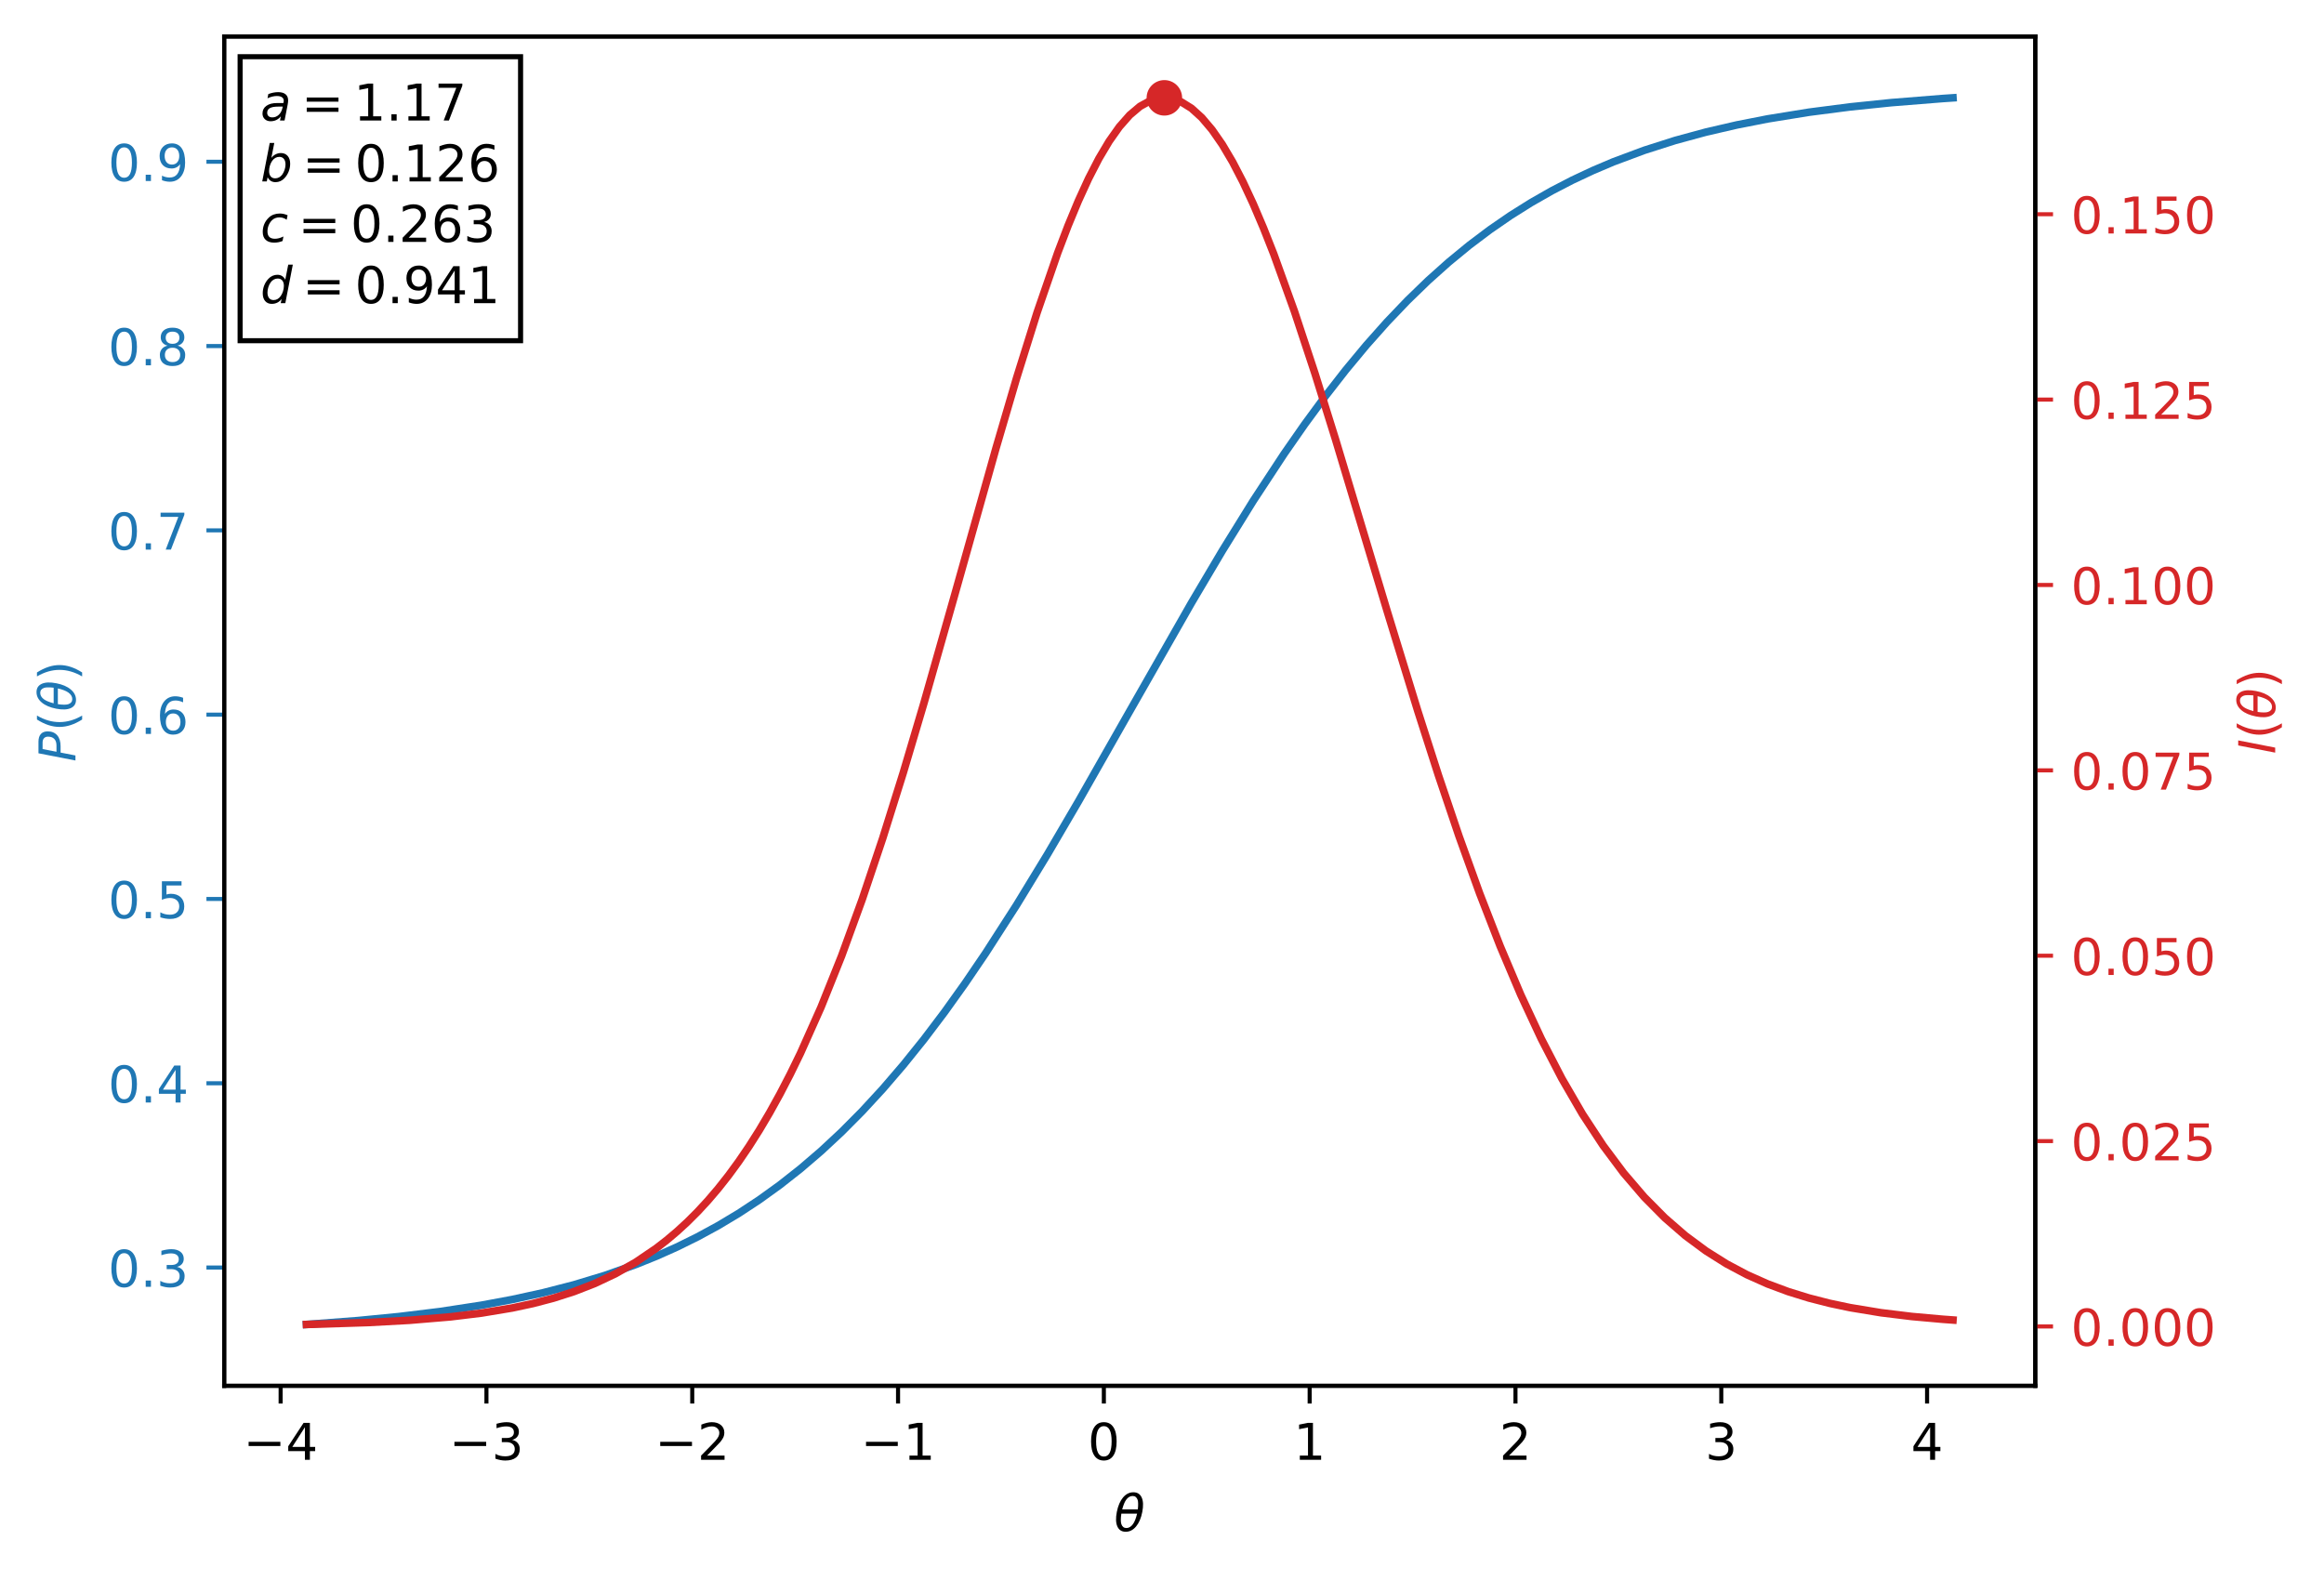
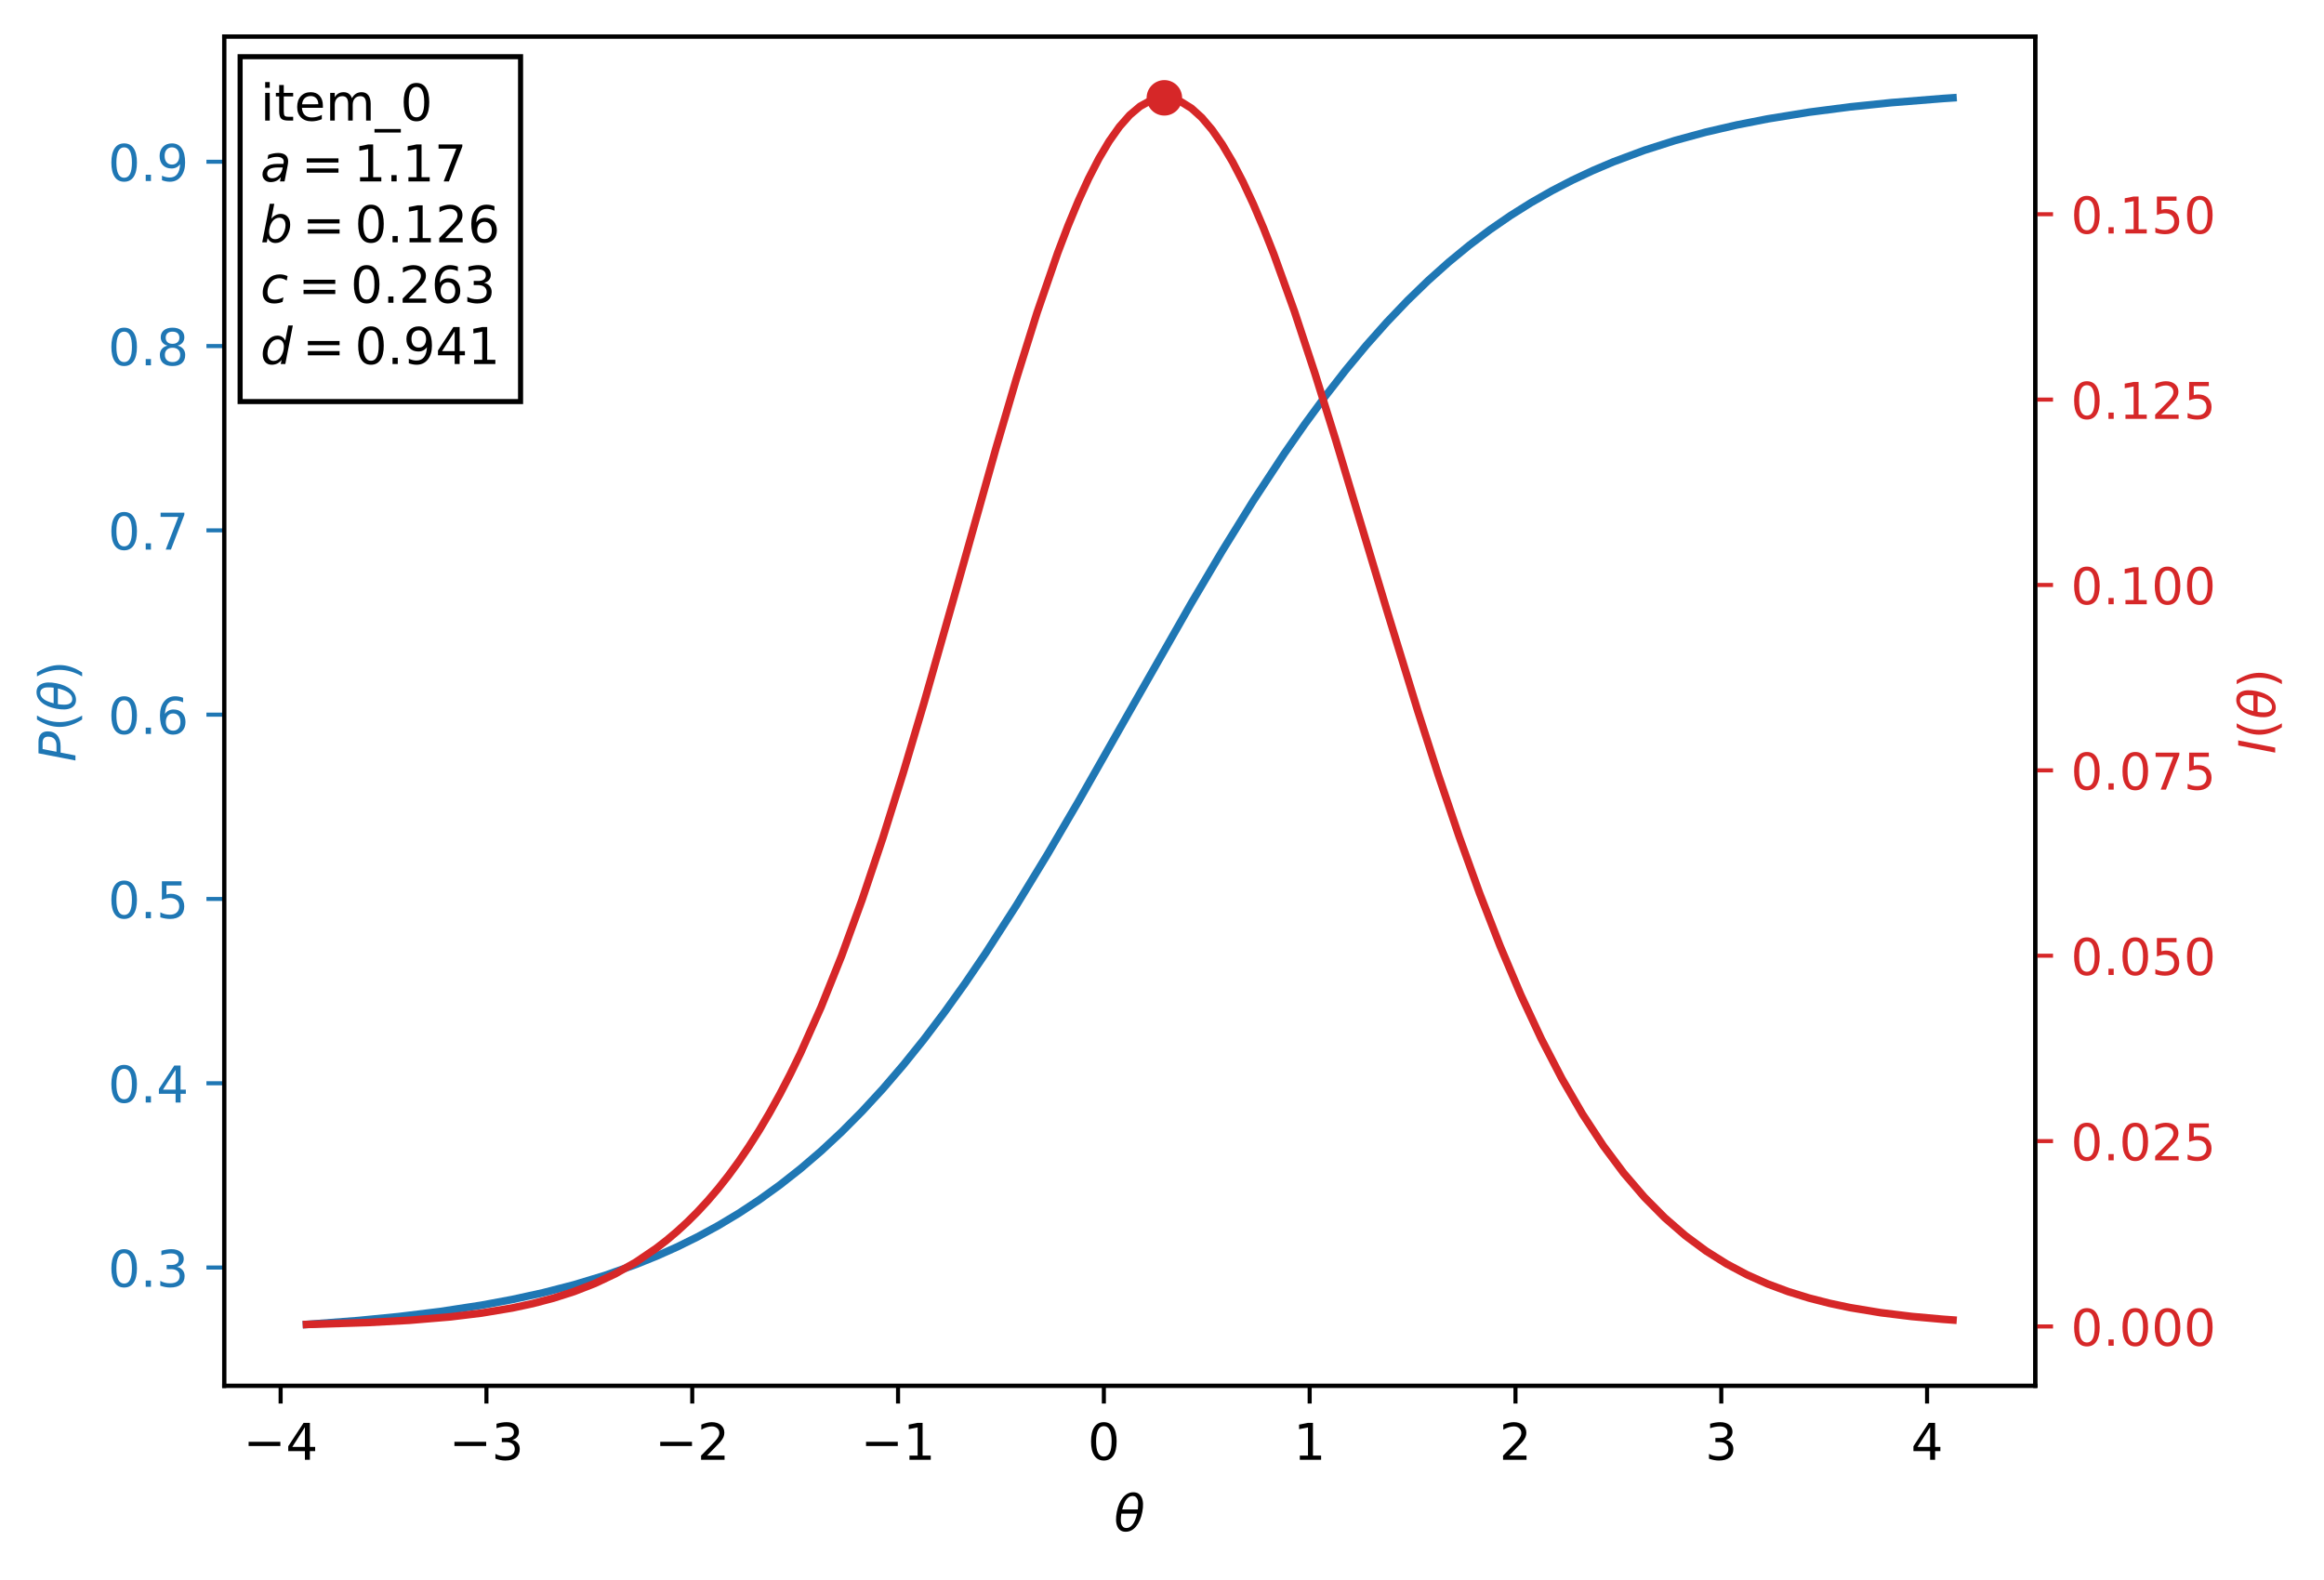
<svg xmlns="http://www.w3.org/2000/svg" xmlns:xlink="http://www.w3.org/1999/xlink" width="458.256pt" height="311.614pt" viewBox="0 0 458.256 311.614" version="1.1">
  <defs>
    <style type="text/css">*{stroke-linejoin: round; stroke-linecap: butt}</style>
  </defs>
  <g id="figure_1">
    <g id="patch_1">
      <path d="M 0 311.614  L 458.256 311.614  L 458.256 0  L 0 0  z " style="fill: #ffffff" />
    </g>
    <g id="axes_1">
      <g id="patch_2">
        <path d="M 44.205 273.312  L 401.325 273.312  L 401.325 7.2  L 44.205 7.2  z " style="fill: #ffffff" />
      </g>
      <g id="matplotlib.axis_1">
        <g id="xtick_1">
          <g id="line2d_1">
            <defs>
-               <path id="m77766b5b19" d="M 0 0  L 0 3.5  " style="stroke: #000000; stroke-width: 0.8" />
+               <path id="m36e9a02ba0" d="M 0 0  L 0 3.5  " style="stroke: #000000; stroke-width: 0.8" />
            </defs>
            <g>
-               <use xlink:href="#m77766b5b19" x="55.336" y="273.312" style="stroke: #000000; stroke-width: 0.8" />
+               <use xlink:href="#m36e9a02ba0" x="55.336" y="273.312" style="stroke: #000000; stroke-width: 0.8" />
            </g>
          </g>
          <g id="text_1">
            <g transform="translate(47.96474 287.9097) scale(0.1 -0.1)">
              <defs>
                <path id="DejaVuSans-c9c" d="M 678 2272  L 4684 2272  L 4684 1741  L 678 1741  L 678 2272  z " transform="scale(0.015625)" />
                <path id="DejaVuSans-17" d="M 2419 4116  L 825 1625  L 2419 1625  L 2419 4116  z M 2253 4666  L 3047 4666  L 3047 1625  L 3713 1625  L 3713 1100  L 3047 1100  L 3047 0  L 2419 0  L 2419 1100  L 313 1100  L 313 1709  L 2253 4666  z " transform="scale(0.015625)" />
              </defs>
              <use xlink:href="#DejaVuSans-c9c" />
              <use xlink:href="#DejaVuSans-17" transform="translate(83.79688 0)" />
            </g>
          </g>
        </g>
        <g id="xtick_2">
          <g id="line2d_2">
            <g>
-               <use xlink:href="#m77766b5b19" x="95.918" y="273.312" style="stroke: #000000; stroke-width: 0.8" />
+               <use xlink:href="#m36e9a02ba0" x="95.918" y="273.312" style="stroke: #000000; stroke-width: 0.8" />
            </g>
          </g>
          <g id="text_2">
            <g transform="translate(88.54656 287.9097) scale(0.1 -0.1)">
              <defs>
                <path id="DejaVuSans-16" d="M 2597 2516  Q 3050 2419 3304 2112  Q 3559 1806 3559 1356  Q 3559 666 3084 287  Q 2609 -91 1734 -91  Q 1441 -91 1130 -33  Q 819 25 488 141  L 488 750  Q 750 597 1062 519  Q 1375 441 1716 441  Q 2309 441 2620 675  Q 2931 909 2931 1356  Q 2931 1769 2642 2001  Q 2353 2234 1838 2234  L 1294 2234  L 1294 2753  L 1863 2753  Q 2328 2753 2575 2939  Q 2822 3125 2822 3475  Q 2822 3834 2567 4026  Q 2313 4219 1838 4219  Q 1578 4219 1281 4162  Q 984 4106 628 3988  L 628 4550  Q 988 4650 1302 4700  Q 1616 4750 1894 4750  Q 2613 4750 3031 4423  Q 3450 4097 3450 3541  Q 3450 3153 3228 2886  Q 3006 2619 2597 2516  z " transform="scale(0.015625)" />
              </defs>
              <use xlink:href="#DejaVuSans-c9c" />
              <use xlink:href="#DejaVuSans-16" transform="translate(83.79688 0)" />
            </g>
          </g>
        </g>
        <g id="xtick_3">
          <g id="line2d_3">
            <g>
-               <use xlink:href="#m77766b5b19" x="136.499" y="273.312" style="stroke: #000000; stroke-width: 0.8" />
+               <use xlink:href="#m36e9a02ba0" x="136.499" y="273.312" style="stroke: #000000; stroke-width: 0.8" />
            </g>
          </g>
          <g id="text_3">
            <g transform="translate(129.1284 287.9097) scale(0.1 -0.1)">
              <defs>
                <path id="DejaVuSans-15" d="M 1228 531  L 3431 531  L 3431 0  L 469 0  L 469 531  Q 828 903 1448 1529  Q 2069 2156 2228 2338  Q 2531 2678 2651 2914  Q 2772 3150 2772 3378  Q 2772 3750 2511 3984  Q 2250 4219 1831 4219  Q 1534 4219 1204 4116  Q 875 4013 500 3803  L 500 4441  Q 881 4594 1212 4672  Q 1544 4750 1819 4750  Q 2544 4750 2975 4387  Q 3406 4025 3406 3419  Q 3406 3131 3298 2873  Q 3191 2616 2906 2266  Q 2828 2175 2409 1742  Q 1991 1309 1228 531  z " transform="scale(0.015625)" />
              </defs>
              <use xlink:href="#DejaVuSans-c9c" />
              <use xlink:href="#DejaVuSans-15" transform="translate(83.79688 0)" />
            </g>
          </g>
        </g>
        <g id="xtick_4">
          <g id="line2d_4">
            <g>
-               <use xlink:href="#m77766b5b19" x="177.081" y="273.312" style="stroke: #000000; stroke-width: 0.8" />
+               <use xlink:href="#m36e9a02ba0" x="177.081" y="273.312" style="stroke: #000000; stroke-width: 0.8" />
            </g>
          </g>
          <g id="text_4">
            <g transform="translate(169.7102 287.9097) scale(0.1 -0.1)">
              <defs>
                <path id="DejaVuSans-14" d="M 794 531  L 1825 531  L 1825 4091  L 703 3866  L 703 4441  L 1819 4666  L 2450 4666  L 2450 531  L 3481 531  L 3481 0  L 794 0  L 794 531  z " transform="scale(0.015625)" />
              </defs>
              <use xlink:href="#DejaVuSans-c9c" />
              <use xlink:href="#DejaVuSans-14" transform="translate(83.79688 0)" />
            </g>
          </g>
        </g>
        <g id="xtick_5">
          <g id="line2d_5">
            <g>
-               <use xlink:href="#m77766b5b19" x="217.663" y="273.312" style="stroke: #000000; stroke-width: 0.8" />
+               <use xlink:href="#m36e9a02ba0" x="217.663" y="273.312" style="stroke: #000000; stroke-width: 0.8" />
            </g>
          </g>
          <g id="text_5">
            <g transform="translate(214.4819 287.9097) scale(0.1 -0.1)">
              <defs>
                <path id="DejaVuSans-13" d="M 2034 4250  Q 1547 4250 1301 3770  Q 1056 3291 1056 2328  Q 1056 1369 1301 889  Q 1547 409 2034 409  Q 2525 409 2770 889  Q 3016 1369 3016 2328  Q 3016 3291 2770 3770  Q 2525 4250 2034 4250  z M 2034 4750  Q 2819 4750 3233 4129  Q 3647 3509 3647 2328  Q 3647 1150 3233 529  Q 2819 -91 2034 -91  Q 1250 -91 836 529  Q 422 1150 422 2328  Q 422 3509 836 4129  Q 1250 4750 2034 4750  z " transform="scale(0.015625)" />
              </defs>
              <use xlink:href="#DejaVuSans-13" />
            </g>
          </g>
        </g>
        <g id="xtick_6">
          <g id="line2d_6">
            <g>
-               <use xlink:href="#m77766b5b19" x="258.245" y="273.312" style="stroke: #000000; stroke-width: 0.8" />
+               <use xlink:href="#m36e9a02ba0" x="258.245" y="273.312" style="stroke: #000000; stroke-width: 0.8" />
            </g>
          </g>
          <g id="text_6">
            <g transform="translate(255.0637 287.9097) scale(0.1 -0.1)">
              <use xlink:href="#DejaVuSans-14" />
            </g>
          </g>
        </g>
        <g id="xtick_7">
          <g id="line2d_7">
            <g>
-               <use xlink:href="#m77766b5b19" x="298.827" y="273.312" style="stroke: #000000; stroke-width: 0.8" />
+               <use xlink:href="#m36e9a02ba0" x="298.827" y="273.312" style="stroke: #000000; stroke-width: 0.8" />
            </g>
          </g>
          <g id="text_7">
            <g transform="translate(295.6455 287.9097) scale(0.1 -0.1)">
              <use xlink:href="#DejaVuSans-15" />
            </g>
          </g>
        </g>
        <g id="xtick_8">
          <g id="line2d_8">
            <g>
-               <use xlink:href="#m77766b5b19" x="339.409" y="273.312" style="stroke: #000000; stroke-width: 0.8" />
+               <use xlink:href="#m36e9a02ba0" x="339.409" y="273.312" style="stroke: #000000; stroke-width: 0.8" />
            </g>
          </g>
          <g id="text_8">
            <g transform="translate(336.2273 287.9097) scale(0.1 -0.1)">
              <use xlink:href="#DejaVuSans-16" />
            </g>
          </g>
        </g>
        <g id="xtick_9">
          <g id="line2d_9">
            <g>
-               <use xlink:href="#m77766b5b19" x="379.99" y="273.312" style="stroke: #000000; stroke-width: 0.8" />
+               <use xlink:href="#m36e9a02ba0" x="379.99" y="273.312" style="stroke: #000000; stroke-width: 0.8" />
            </g>
          </g>
          <g id="text_9">
            <g transform="translate(376.8091 287.9097) scale(0.1 -0.1)">
              <use xlink:href="#DejaVuSans-17" />
            </g>
          </g>
        </g>
        <g id="text_10">
          <g transform="translate(219.6655 302.012) scale(0.1 -0.1)">
            <defs>
              <path id="DejaVuSans-Oblique-34c" d="M 2913 2219  L 925 2219  Q 791 1284 928 888  Q 1100 400 1566 400  Q 2034 400 2391 891  Q 2703 1322 2913 2219  z M 3009 2750  Q 3094 3638 2984 3950  Q 2813 4444 2353 4444  Q 1875 4444 1525 3956  Q 1250 3563 1034 2750  L 3009 2750  z M 2444 4913  Q 3194 4913 3494 4250  Q 3794 3591 3566 2422  Q 3341 1256 2781 594  Q 2225 -72 1475 -72  Q 722 -72 425 594  Q 128 1256 353 2422  Q 581 3591 1134 4250  Q 1691 4913 2444 4913  z " transform="scale(0.015625)" />
            </defs>
            <use xlink:href="#DejaVuSans-Oblique-34c" transform="translate(0 0.234375)" />
          </g>
        </g>
      </g>
      <g id="matplotlib.axis_2">
        <g id="ytick_1">
          <g id="line2d_10">
            <defs>
-               <path id="meed1bd8f9f" d="M 0 0  L -3.5 0  " style="stroke: #1f77b4; stroke-width: 0.8" />
+               <path id="ma850ee6e05" d="M 0 0  L -3.5 0  " style="stroke: #1f77b4; stroke-width: 0.8" />
            </defs>
            <g>
-               <use xlink:href="#meed1bd8f9f" x="44.205" y="249.991" style="fill: #1f77b4; stroke: #1f77b4; stroke-width: 0.8" />
+               <use xlink:href="#ma850ee6e05" x="44.205" y="249.991" style="fill: #1f77b4; stroke: #1f77b4; stroke-width: 0.8" />
            </g>
          </g>
          <g id="text_11">
            <g style="fill: #1f77b4" transform="translate(21.30234 253.79) scale(0.1 -0.1)">
              <defs>
                <path id="DejaVuSans-11" d="M 684 794  L 1344 794  L 1344 0  L 684 0  L 684 794  z " transform="scale(0.015625)" />
              </defs>
              <use xlink:href="#DejaVuSans-13" />
              <use xlink:href="#DejaVuSans-11" transform="translate(63.625 0)" />
              <use xlink:href="#DejaVuSans-16" transform="translate(95.40625 0)" />
            </g>
          </g>
        </g>
        <g id="ytick_2">
          <g id="line2d_11">
            <g>
-               <use xlink:href="#meed1bd8f9f" x="44.205" y="213.643" style="fill: #1f77b4; stroke: #1f77b4; stroke-width: 0.8" />
+               <use xlink:href="#ma850ee6e05" x="44.205" y="213.643" style="fill: #1f77b4; stroke: #1f77b4; stroke-width: 0.8" />
            </g>
          </g>
          <g id="text_12">
            <g style="fill: #1f77b4" transform="translate(21.30234 217.4418) scale(0.1 -0.1)">
              <use xlink:href="#DejaVuSans-13" />
              <use xlink:href="#DejaVuSans-11" transform="translate(63.625 0)" />
              <use xlink:href="#DejaVuSans-17" transform="translate(95.40625 0)" />
            </g>
          </g>
        </g>
        <g id="ytick_3">
          <g id="line2d_12">
            <g>
-               <use xlink:href="#meed1bd8f9f" x="44.205" y="177.295" style="fill: #1f77b4; stroke: #1f77b4; stroke-width: 0.8" />
+               <use xlink:href="#ma850ee6e05" x="44.205" y="177.295" style="fill: #1f77b4; stroke: #1f77b4; stroke-width: 0.8" />
            </g>
          </g>
          <g id="text_13">
            <g style="fill: #1f77b4" transform="translate(21.30234 181.0937) scale(0.1 -0.1)">
              <defs>
                <path id="DejaVuSans-18" d="M 691 4666  L 3169 4666  L 3169 4134  L 1269 4134  L 1269 2991  Q 1406 3038 1543 3061  Q 1681 3084 1819 3084  Q 2600 3084 3056 2656  Q 3513 2228 3513 1497  Q 3513 744 3044 326  Q 2575 -91 1722 -91  Q 1428 -91 1123 -41  Q 819 9 494 109  L 494 744  Q 775 591 1075 516  Q 1375 441 1709 441  Q 2250 441 2565 725  Q 2881 1009 2881 1497  Q 2881 1984 2565 2268  Q 2250 2553 1709 2553  Q 1456 2553 1204 2497  Q 953 2441 691 2322  L 691 4666  z " transform="scale(0.015625)" />
              </defs>
              <use xlink:href="#DejaVuSans-13" />
              <use xlink:href="#DejaVuSans-11" transform="translate(63.625 0)" />
              <use xlink:href="#DejaVuSans-18" transform="translate(95.40625 0)" />
            </g>
          </g>
        </g>
        <g id="ytick_4">
          <g id="line2d_13">
            <g>
-               <use xlink:href="#meed1bd8f9f" x="44.205" y="140.947" style="fill: #1f77b4; stroke: #1f77b4; stroke-width: 0.8" />
+               <use xlink:href="#ma850ee6e05" x="44.205" y="140.947" style="fill: #1f77b4; stroke: #1f77b4; stroke-width: 0.8" />
            </g>
          </g>
          <g id="text_14">
            <g style="fill: #1f77b4" transform="translate(21.30234 144.7455) scale(0.1 -0.1)">
              <defs>
                <path id="DejaVuSans-19" d="M 2113 2584  Q 1688 2584 1439 2293  Q 1191 2003 1191 1497  Q 1191 994 1439 701  Q 1688 409 2113 409  Q 2538 409 2786 701  Q 3034 994 3034 1497  Q 3034 2003 2786 2293  Q 2538 2584 2113 2584  z M 3366 4563  L 3366 3988  Q 3128 4100 2886 4159  Q 2644 4219 2406 4219  Q 1781 4219 1451 3797  Q 1122 3375 1075 2522  Q 1259 2794 1537 2939  Q 1816 3084 2150 3084  Q 2853 3084 3261 2657  Q 3669 2231 3669 1497  Q 3669 778 3244 343  Q 2819 -91 2113 -91  Q 1303 -91 875 529  Q 447 1150 447 2328  Q 447 3434 972 4092  Q 1497 4750 2381 4750  Q 2619 4750 2861 4703  Q 3103 4656 3366 4563  z " transform="scale(0.015625)" />
              </defs>
              <use xlink:href="#DejaVuSans-13" />
              <use xlink:href="#DejaVuSans-11" transform="translate(63.625 0)" />
              <use xlink:href="#DejaVuSans-19" transform="translate(95.40625 0)" />
            </g>
          </g>
        </g>
        <g id="ytick_5">
          <g id="line2d_14">
            <g>
-               <use xlink:href="#meed1bd8f9f" x="44.205" y="104.598" style="fill: #1f77b4; stroke: #1f77b4; stroke-width: 0.8" />
+               <use xlink:href="#ma850ee6e05" x="44.205" y="104.598" style="fill: #1f77b4; stroke: #1f77b4; stroke-width: 0.8" />
            </g>
          </g>
          <g id="text_15">
            <g style="fill: #1f77b4" transform="translate(21.30234 108.3973) scale(0.1 -0.1)">
              <defs>
                <path id="DejaVuSans-1a" d="M 525 4666  L 3525 4666  L 3525 4397  L 1831 0  L 1172 0  L 2766 4134  L 525 4134  L 525 4666  z " transform="scale(0.015625)" />
              </defs>
              <use xlink:href="#DejaVuSans-13" />
              <use xlink:href="#DejaVuSans-11" transform="translate(63.625 0)" />
              <use xlink:href="#DejaVuSans-1a" transform="translate(95.40625 0)" />
            </g>
          </g>
        </g>
        <g id="ytick_6">
          <g id="line2d_15">
            <g>
-               <use xlink:href="#meed1bd8f9f" x="44.205" y="68.25" style="fill: #1f77b4; stroke: #1f77b4; stroke-width: 0.8" />
+               <use xlink:href="#ma850ee6e05" x="44.205" y="68.25" style="fill: #1f77b4; stroke: #1f77b4; stroke-width: 0.8" />
            </g>
          </g>
          <g id="text_16">
            <g style="fill: #1f77b4" transform="translate(21.30234 72.04909) scale(0.1 -0.1)">
              <defs>
                <path id="DejaVuSans-1b" d="M 2034 2216  Q 1584 2216 1326 1975  Q 1069 1734 1069 1313  Q 1069 891 1326 650  Q 1584 409 2034 409  Q 2484 409 2743 651  Q 3003 894 3003 1313  Q 3003 1734 2745 1975  Q 2488 2216 2034 2216  z M 1403 2484  Q 997 2584 770 2862  Q 544 3141 544 3541  Q 544 4100 942 4425  Q 1341 4750 2034 4750  Q 2731 4750 3128 4425  Q 3525 4100 3525 3541  Q 3525 3141 3298 2862  Q 3072 2584 2669 2484  Q 3125 2378 3379 2068  Q 3634 1759 3634 1313  Q 3634 634 3220 271  Q 2806 -91 2034 -91  Q 1263 -91 848 271  Q 434 634 434 1313  Q 434 1759 690 2068  Q 947 2378 1403 2484  z M 1172 3481  Q 1172 3119 1398 2916  Q 1625 2713 2034 2713  Q 2441 2713 2670 2916  Q 2900 3119 2900 3481  Q 2900 3844 2670 4047  Q 2441 4250 2034 4250  Q 1625 4250 1398 4047  Q 1172 3844 1172 3481  z " transform="scale(0.015625)" />
              </defs>
              <use xlink:href="#DejaVuSans-13" />
              <use xlink:href="#DejaVuSans-11" transform="translate(63.625 0)" />
              <use xlink:href="#DejaVuSans-1b" transform="translate(95.40625 0)" />
            </g>
          </g>
        </g>
        <g id="ytick_7">
          <g id="line2d_16">
            <g>
-               <use xlink:href="#meed1bd8f9f" x="44.205" y="31.902" style="fill: #1f77b4; stroke: #1f77b4; stroke-width: 0.8" />
+               <use xlink:href="#ma850ee6e05" x="44.205" y="31.902" style="fill: #1f77b4; stroke: #1f77b4; stroke-width: 0.8" />
            </g>
          </g>
          <g id="text_17">
            <g style="fill: #1f77b4" transform="translate(21.30234 35.7009) scale(0.1 -0.1)">
              <defs>
                <path id="DejaVuSans-1c" d="M 703 97  L 703 672  Q 941 559 1184 500  Q 1428 441 1663 441  Q 2288 441 2617 861  Q 2947 1281 2994 2138  Q 2813 1869 2534 1725  Q 2256 1581 1919 1581  Q 1219 1581 811 2004  Q 403 2428 403 3163  Q 403 3881 828 4315  Q 1253 4750 1959 4750  Q 2769 4750 3195 4129  Q 3622 3509 3622 2328  Q 3622 1225 3098 567  Q 2575 -91 1691 -91  Q 1453 -91 1209 -44  Q 966 3 703 97  z M 1959 2075  Q 2384 2075 2632 2365  Q 2881 2656 2881 3163  Q 2881 3666 2632 3958  Q 2384 4250 1959 4250  Q 1534 4250 1286 3958  Q 1038 3666 1038 3163  Q 1038 2656 1286 2365  Q 1534 2075 1959 2075  z " transform="scale(0.015625)" />
              </defs>
              <use xlink:href="#DejaVuSans-13" />
              <use xlink:href="#DejaVuSans-11" transform="translate(63.625 0)" />
              <use xlink:href="#DejaVuSans-1c" transform="translate(95.40625 0)" />
            </g>
          </g>
        </g>
        <g id="text_18">
          <g style="fill: #1f77b4" transform="translate(14.9 150.256) rotate(-90) scale(0.1 -0.1)">
            <defs>
              <path id="DejaVuSans-Oblique-33" d="M 1081 4666  L 2541 4666  Q 3178 4666 3512 4369  Q 3847 4072 3847 3500  Q 3847 2731 3353 2303  Q 2859 1875 1966 1875  L 1172 1875  L 806 0  L 172 0  L 1081 4666  z M 1613 4147  L 1275 2394  L 2069 2394  Q 2606 2394 2893 2669  Q 3181 2944 3181 3456  Q 3181 3784 2986 3965  Q 2791 4147 2438 4147  L 1613 4147  z " transform="scale(0.015625)" />
              <path id="DejaVuSans-b" d="M 1984 4856  Q 1566 4138 1362 3434  Q 1159 2731 1159 2009  Q 1159 1288 1364 580  Q 1569 -128 1984 -844  L 1484 -844  Q 1016 -109 783 600  Q 550 1309 550 2009  Q 550 2706 781 3412  Q 1013 4119 1484 4856  L 1984 4856  z " transform="scale(0.015625)" />
              <path id="DejaVuSans-c" d="M 513 4856  L 1013 4856  Q 1481 4119 1714 3412  Q 1947 2706 1947 2009  Q 1947 1309 1714 600  Q 1481 -109 1013 -844  L 513 -844  Q 928 -128 1133 580  Q 1338 1288 1338 2009  Q 1338 2731 1133 3434  Q 928 4138 513 4856  z " transform="scale(0.015625)" />
            </defs>
            <use xlink:href="#DejaVuSans-Oblique-33" transform="translate(0 0.234375)" />
            <use xlink:href="#DejaVuSans-b" transform="translate(60.30273 0.234375)" />
            <use xlink:href="#DejaVuSans-Oblique-34c" transform="translate(99.31641 0.234375)" />
            <use xlink:href="#DejaVuSans-c" transform="translate(160.498 0.234375)" />
          </g>
        </g>
      </g>
      <g id="line2d_17">
-         <path d="M 60.438 261.216  L 70.584 260.449  L 78.7 259.657  L 86.816 258.664  L 94.933 257.421  L 101.02 256.29  L 107.107 254.957  L 113.195 253.388  L 119.282 251.546  L 125.369 249.389  L 129.427 247.752  L 133.485 245.941  L 137.544 243.939  L 141.602 241.731  L 145.66 239.3  L 149.718 236.63  L 153.776 233.705  L 157.835 230.51  L 161.893 227.029  L 165.951 223.251  L 170.009 219.164  L 174.067 214.761  L 178.125 210.036  L 182.184 204.988  L 186.242 199.622  L 190.3 193.945  L 194.358 187.973  L 200.445 178.506  L 206.533 168.512  L 212.62 158.109  L 222.765 140.256  L 234.94 118.899  L 241.027 108.617  L 247.115 98.786  L 253.202 89.517  L 257.26 83.69  L 261.318 78.168  L 265.376 72.96  L 269.435 68.073  L 273.493 63.509  L 277.551 59.265  L 281.609 55.334  L 285.667 51.706  L 289.725 48.37  L 293.784 45.312  L 297.842 42.516  L 301.9 39.968  L 305.958 37.65  L 310.016 35.547  L 314.075 33.642  L 318.133 31.92  L 324.22 29.648  L 330.307 27.705  L 336.395 26.05  L 342.482 24.642  L 348.569 23.447  L 356.685 22.134  L 364.802 21.083  L 372.918 20.245  L 383.064 19.432  L 385.093 19.296  L 385.093 19.296  " clip-path="url(#pb17061d475)" style="fill: none; stroke: #1f77b4; stroke-width: 1.5; stroke-linecap: square" />
+         <path d="M 60.438 261.216  L 70.584 260.449  L 78.7 259.657  L 86.816 258.664  L 94.933 257.421  L 101.02 256.29  L 107.107 254.957  L 113.195 253.388  L 119.282 251.546  L 125.369 249.389  L 129.427 247.752  L 133.485 245.941  L 137.544 243.939  L 141.602 241.731  L 145.66 239.3  L 149.718 236.63  L 153.776 233.705  L 157.835 230.51  L 161.893 227.029  L 165.951 223.251  L 170.009 219.164  L 174.067 214.761  L 178.125 210.036  L 182.184 204.988  L 186.242 199.622  L 190.3 193.945  L 194.358 187.973  L 200.445 178.506  L 206.533 168.512  L 212.62 158.109  L 222.765 140.256  L 234.94 118.899  L 241.027 108.617  L 247.115 98.786  L 253.202 89.517  L 257.26 83.69  L 261.318 78.168  L 265.376 72.96  L 269.435 68.073  L 273.493 63.509  L 277.551 59.265  L 281.609 55.334  L 285.667 51.706  L 289.725 48.37  L 293.784 45.312  L 297.842 42.516  L 301.9 39.968  L 305.958 37.65  L 310.016 35.547  L 314.075 33.642  L 318.133 31.92  L 324.22 29.648  L 330.307 27.705  L 336.395 26.05  L 342.482 24.642  L 348.569 23.447  L 356.685 22.134  L 364.802 21.083  L 372.918 20.245  L 383.064 19.432  L 385.093 19.296  L 385.093 19.296  " clip-path="url(#pdfeeeedc75)" style="fill: none; stroke: #1f77b4; stroke-width: 1.5; stroke-linecap: square" />
      </g>
      <g id="patch_3">
        <path d="M 44.205 273.312  L 44.205 7.2  " style="fill: none; stroke: #000000; stroke-width: 0.8; stroke-linejoin: miter; stroke-linecap: square" />
      </g>
      <g id="patch_4">
        <path d="M 401.325 273.312  L 401.325 7.2  " style="fill: none; stroke: #000000; stroke-width: 0.8; stroke-linejoin: miter; stroke-linecap: square" />
      </g>
      <g id="patch_5">
        <path d="M 44.205 273.312  L 401.325 273.312  " style="fill: none; stroke: #000000; stroke-width: 0.8; stroke-linejoin: miter; stroke-linecap: square" />
      </g>
      <g id="patch_6">
        <path d="M 44.205 7.2  L 401.325 7.2  " style="fill: none; stroke: #000000; stroke-width: 0.8; stroke-linejoin: miter; stroke-linecap: square" />
      </g>
    </g>
    <g id="axes_2">
      <g id="matplotlib.axis_3">
        <g id="ytick_8">
          <g id="line2d_18">
            <defs>
-               <path id="mf04479a87d" d="M 0 0  L 3.5 0  " style="stroke: #d62728; stroke-width: 0.8" />
+               <path id="m352bf68861" d="M 0 0  L 3.5 0  " style="stroke: #d62728; stroke-width: 0.8" />
            </defs>
            <g>
-               <use xlink:href="#mf04479a87d" x="401.325" y="261.612" style="fill: #d62728; stroke: #d62728; stroke-width: 0.8" />
+               <use xlink:href="#m352bf68861" x="401.325" y="261.612" style="fill: #d62728; stroke: #d62728; stroke-width: 0.8" />
            </g>
          </g>
          <g id="text_19">
            <g style="fill: #d62728" transform="translate(408.3255 265.4105) scale(0.1 -0.1)">
              <use xlink:href="#DejaVuSans-13" />
              <use xlink:href="#DejaVuSans-11" transform="translate(63.625 0)" />
              <use xlink:href="#DejaVuSans-13" transform="translate(95.40625 0)" />
              <use xlink:href="#DejaVuSans-13" transform="translate(159.0312 0)" />
              <use xlink:href="#DejaVuSans-13" transform="translate(222.6562 0)" />
            </g>
          </g>
        </g>
        <g id="ytick_9">
          <g id="line2d_19">
            <g>
-               <use xlink:href="#mf04479a87d" x="401.325" y="225.052" style="fill: #d62728; stroke: #d62728; stroke-width: 0.8" />
+               <use xlink:href="#m352bf68861" x="401.325" y="225.052" style="fill: #d62728; stroke: #d62728; stroke-width: 0.8" />
            </g>
          </g>
          <g id="text_20">
            <g style="fill: #d62728" transform="translate(408.3255 228.8504) scale(0.1 -0.1)">
              <use xlink:href="#DejaVuSans-13" />
              <use xlink:href="#DejaVuSans-11" transform="translate(63.625 0)" />
              <use xlink:href="#DejaVuSans-13" transform="translate(95.40625 0)" />
              <use xlink:href="#DejaVuSans-15" transform="translate(159.0312 0)" />
              <use xlink:href="#DejaVuSans-18" transform="translate(222.6562 0)" />
            </g>
          </g>
        </g>
        <g id="ytick_10">
          <g id="line2d_20">
            <g>
-               <use xlink:href="#mf04479a87d" x="401.325" y="188.491" style="fill: #d62728; stroke: #d62728; stroke-width: 0.8" />
+               <use xlink:href="#m352bf68861" x="401.325" y="188.491" style="fill: #d62728; stroke: #d62728; stroke-width: 0.8" />
            </g>
          </g>
          <g id="text_21">
            <g style="fill: #d62728" transform="translate(408.3255 192.2903) scale(0.1 -0.1)">
              <use xlink:href="#DejaVuSans-13" />
              <use xlink:href="#DejaVuSans-11" transform="translate(63.625 0)" />
              <use xlink:href="#DejaVuSans-13" transform="translate(95.40625 0)" />
              <use xlink:href="#DejaVuSans-18" transform="translate(159.0312 0)" />
              <use xlink:href="#DejaVuSans-13" transform="translate(222.6562 0)" />
            </g>
          </g>
        </g>
        <g id="ytick_11">
          <g id="line2d_21">
            <g>
-               <use xlink:href="#mf04479a87d" x="401.325" y="151.931" style="fill: #d62728; stroke: #d62728; stroke-width: 0.8" />
+               <use xlink:href="#m352bf68861" x="401.325" y="151.931" style="fill: #d62728; stroke: #d62728; stroke-width: 0.8" />
            </g>
          </g>
          <g id="text_22">
            <g style="fill: #d62728" transform="translate(408.3255 155.7301) scale(0.1 -0.1)">
              <use xlink:href="#DejaVuSans-13" />
              <use xlink:href="#DejaVuSans-11" transform="translate(63.625 0)" />
              <use xlink:href="#DejaVuSans-13" transform="translate(95.40625 0)" />
              <use xlink:href="#DejaVuSans-1a" transform="translate(159.0312 0)" />
              <use xlink:href="#DejaVuSans-18" transform="translate(222.6562 0)" />
            </g>
          </g>
        </g>
        <g id="ytick_12">
          <g id="line2d_22">
            <g>
-               <use xlink:href="#mf04479a87d" x="401.325" y="115.371" style="fill: #d62728; stroke: #d62728; stroke-width: 0.8" />
+               <use xlink:href="#m352bf68861" x="401.325" y="115.371" style="fill: #d62728; stroke: #d62728; stroke-width: 0.8" />
            </g>
          </g>
          <g id="text_23">
            <g style="fill: #d62728" transform="translate(408.3255 119.17) scale(0.1 -0.1)">
              <use xlink:href="#DejaVuSans-13" />
              <use xlink:href="#DejaVuSans-11" transform="translate(63.625 0)" />
              <use xlink:href="#DejaVuSans-14" transform="translate(95.40625 0)" />
              <use xlink:href="#DejaVuSans-13" transform="translate(159.0312 0)" />
              <use xlink:href="#DejaVuSans-13" transform="translate(222.6562 0)" />
            </g>
          </g>
        </g>
        <g id="ytick_13">
          <g id="line2d_23">
            <g>
-               <use xlink:href="#mf04479a87d" x="401.325" y="78.811" style="fill: #d62728; stroke: #d62728; stroke-width: 0.8" />
+               <use xlink:href="#m352bf68861" x="401.325" y="78.811" style="fill: #d62728; stroke: #d62728; stroke-width: 0.8" />
            </g>
          </g>
          <g id="text_24">
            <g style="fill: #d62728" transform="translate(408.3255 82.60986) scale(0.1 -0.1)">
              <use xlink:href="#DejaVuSans-13" />
              <use xlink:href="#DejaVuSans-11" transform="translate(63.625 0)" />
              <use xlink:href="#DejaVuSans-14" transform="translate(95.40625 0)" />
              <use xlink:href="#DejaVuSans-15" transform="translate(159.0312 0)" />
              <use xlink:href="#DejaVuSans-18" transform="translate(222.6562 0)" />
            </g>
          </g>
        </g>
        <g id="ytick_14">
          <g id="line2d_24">
            <g>
-               <use xlink:href="#mf04479a87d" x="401.325" y="42.251" style="fill: #d62728; stroke: #d62728; stroke-width: 0.8" />
+               <use xlink:href="#m352bf68861" x="401.325" y="42.251" style="fill: #d62728; stroke: #d62728; stroke-width: 0.8" />
            </g>
          </g>
          <g id="text_25">
            <g style="fill: #d62728" transform="translate(408.3255 46.04972) scale(0.1 -0.1)">
              <use xlink:href="#DejaVuSans-13" />
              <use xlink:href="#DejaVuSans-11" transform="translate(63.625 0)" />
              <use xlink:href="#DejaVuSans-14" transform="translate(95.40625 0)" />
              <use xlink:href="#DejaVuSans-18" transform="translate(159.0312 0)" />
              <use xlink:href="#DejaVuSans-13" transform="translate(222.6562 0)" />
            </g>
          </g>
        </g>
        <g id="text_26">
          <g style="fill: #d62728" transform="translate(448.6536 148.706) rotate(-90) scale(0.1 -0.1)">
            <defs>
              <path id="DejaVuSans-Oblique-2c" d="M 1081 4666  L 1716 4666  L 806 0  L 172 0  L 1081 4666  z " transform="scale(0.015625)" />
            </defs>
            <use xlink:href="#DejaVuSans-Oblique-2c" transform="translate(0 0.234375)" />
            <use xlink:href="#DejaVuSans-b" transform="translate(29.49219 0.234375)" />
            <use xlink:href="#DejaVuSans-Oblique-34c" transform="translate(68.50586 0.234375)" />
            <use xlink:href="#DejaVuSans-c" transform="translate(129.6875 0.234375)" />
          </g>
        </g>
      </g>
      <g id="line2d_25">
-         <path d="M 60.438 261.216  L 72.613 260.832  L 80.729 260.391  L 88.845 259.711  L 94.933 258.973  L 101.02 257.961  L 105.078 257.09  L 109.136 256.025  L 113.195 254.725  L 117.253 253.145  L 121.311 251.233  L 125.369 248.931  L 129.427 246.173  L 131.456 244.601  L 133.485 242.888  L 135.515 241.024  L 137.544 238.999  L 139.573 236.802  L 141.602 234.425  L 143.631 231.856  L 145.66 229.086  L 147.689 226.105  L 149.718 222.904  L 151.747 219.473  L 153.776 215.806  L 155.805 211.895  L 157.835 207.734  L 161.893 198.647  L 165.951 188.528  L 170.009 177.394  L 174.067 165.299  L 178.125 152.342  L 182.184 138.668  L 188.271 117.256  L 196.387 88.42  L 200.445 74.594  L 204.504 61.625  L 208.562 49.867  L 210.591 44.547  L 212.62 39.652  L 214.649 35.219  L 216.678 31.279  L 218.707 27.863  L 220.736 24.994  L 222.765 22.694  L 224.795 20.978  L 226.824 19.857  L 228.853 19.336  L 230.882 19.417  L 232.911 20.094  L 234.94 21.358  L 236.969 23.196  L 238.998 25.59  L 241.027 28.516  L 243.056 31.949  L 245.085 35.859  L 247.115 40.215  L 249.144 44.981  L 251.173 50.121  L 255.231 61.372  L 259.289 73.656  L 263.347 86.662  L 273.493 120.421  L 279.58 140.27  L 283.638 152.915  L 287.696 164.919  L 291.755 176.177  L 295.813 186.616  L 299.871 196.196  L 303.929 204.901  L 307.987 212.737  L 312.045 219.73  L 316.104 225.919  L 320.162 231.353  L 324.22 236.089  L 328.278 240.186  L 332.336 243.708  L 336.395 246.715  L 340.453 249.268  L 344.511 251.422  L 348.569 253.231  L 352.627 254.741  L 356.685 255.997  L 360.744 257.037  L 364.802 257.894  L 370.889 258.9  L 376.976 259.644  L 383.064 260.19  L 385.093 260.337  L 385.093 260.337  " clip-path="url(#pb17061d475)" style="fill: none; stroke: #d62728; stroke-width: 1.5; stroke-linecap: square" />
+         <path d="M 60.438 261.216  L 72.613 260.832  L 80.729 260.391  L 88.845 259.711  L 94.933 258.973  L 101.02 257.961  L 105.078 257.09  L 109.136 256.025  L 113.195 254.725  L 117.253 253.145  L 121.311 251.233  L 125.369 248.931  L 129.427 246.173  L 131.456 244.601  L 133.485 242.888  L 135.515 241.024  L 137.544 238.999  L 139.573 236.802  L 141.602 234.425  L 143.631 231.856  L 145.66 229.086  L 147.689 226.105  L 149.718 222.904  L 151.747 219.473  L 153.776 215.806  L 155.805 211.895  L 157.835 207.734  L 161.893 198.647  L 165.951 188.528  L 170.009 177.394  L 174.067 165.299  L 178.125 152.342  L 182.184 138.668  L 188.271 117.256  L 196.387 88.42  L 200.445 74.594  L 204.504 61.625  L 208.562 49.867  L 210.591 44.547  L 212.62 39.652  L 214.649 35.219  L 216.678 31.279  L 218.707 27.863  L 220.736 24.994  L 222.765 22.694  L 224.795 20.978  L 226.824 19.857  L 228.853 19.336  L 230.882 19.417  L 232.911 20.094  L 234.94 21.358  L 236.969 23.196  L 238.998 25.59  L 241.027 28.516  L 243.056 31.949  L 245.085 35.859  L 247.115 40.215  L 249.144 44.981  L 251.173 50.121  L 255.231 61.372  L 259.289 73.656  L 263.347 86.662  L 273.493 120.421  L 279.58 140.27  L 283.638 152.915  L 287.696 164.919  L 291.755 176.177  L 295.813 186.616  L 299.871 196.196  L 303.929 204.901  L 307.987 212.737  L 312.045 219.73  L 316.104 225.919  L 320.162 231.353  L 324.22 236.089  L 328.278 240.186  L 332.336 243.708  L 336.395 246.715  L 340.453 249.268  L 344.511 251.422  L 348.569 253.231  L 352.627 254.741  L 356.685 255.997  L 360.744 257.037  L 364.802 257.894  L 370.889 258.9  L 376.976 259.644  L 383.064 260.19  L 385.093 260.337  L 385.093 260.337  " clip-path="url(#pdfeeeedc75)" style="fill: none; stroke: #d62728; stroke-width: 1.5; stroke-linecap: square" />
      </g>
      <g id="line2d_26">
        <defs>
-           <path id="m747ff04678" d="M 0 3  C 0.796 3 1.559 2.684 2.121 2.121  C 2.684 1.559 3 0.796 3 0  C 3 -0.796 2.684 -1.559 2.121 -2.121  C 1.559 -2.684 0.796 -3 0 -3  C -0.796 -3 -1.559 -2.684 -2.121 -2.121  C -2.684 -1.559 -3 -0.796 -3 0  C -3 0.796 -2.684 1.559 -2.121 2.121  C -1.559 2.684 -0.796 3 0 3  z " style="stroke: #d62728" />
+           <path id="me1873dfed1" d="M 0 3  C 0.796 3 1.559 2.684 2.121 2.121  C 2.684 1.559 3 0.796 3 0  C 3 -0.796 2.684 -1.559 2.121 -2.121  C 1.559 -2.684 0.796 -3 0 -3  C -0.796 -3 -1.559 -2.684 -2.121 -2.121  C -2.684 -1.559 -3 -0.796 -3 0  C -3 0.796 -2.684 1.559 -2.121 2.121  C -1.559 2.684 -0.796 3 0 3  z " style="stroke: #d62728" />
        </defs>
-         <g clip-path="url(#pb17061d475)">
-           <use xlink:href="#m747ff04678" x="229.595" y="19.296" style="fill: #d62728; stroke: #d62728" />
+         <g clip-path="url(#pdfeeeedc75)">
+           <use xlink:href="#me1873dfed1" x="229.595" y="19.296" style="fill: #d62728; stroke: #d62728" />
        </g>
      </g>
      <g id="patch_7">
        <path d="M 44.205 273.312  L 44.205 7.2  " style="fill: none; stroke: #000000; stroke-width: 0.8; stroke-linejoin: miter; stroke-linecap: square" />
      </g>
      <g id="patch_8">
        <path d="M 401.325 273.312  L 401.325 7.2  " style="fill: none; stroke: #000000; stroke-width: 0.8; stroke-linejoin: miter; stroke-linecap: square" />
      </g>
      <g id="patch_9">
        <path d="M 44.205 273.312  L 401.325 273.312  " style="fill: none; stroke: #000000; stroke-width: 0.8; stroke-linejoin: miter; stroke-linecap: square" />
      </g>
      <g id="patch_10">
        <path d="M 44.205 7.2  L 401.325 7.2  " style="fill: none; stroke: #000000; stroke-width: 0.8; stroke-linejoin: miter; stroke-linecap: square" />
      </g>
      <g id="text_27">
        <g id="patch_11">
-           <path d="M 47.348 67.196  L 102.648 67.196  L 102.648 11.183  L 47.348 11.183  z " style="fill: #ffffff; stroke: #000000; stroke-linejoin: miter" />
-         </g>
-         <g transform="translate(51.34787 23.78199) scale(0.1 -0.1)">
+           <path d="M 47.348 79.199  L 102.648 79.199  L 102.648 11.183  L 47.348 11.183  z " style="fill: #ffffff; stroke: #000000; stroke-linejoin: miter" />
+         </g>
+         <g transform="translate(51.34787 23.78277) scale(0.1 -0.1)">
+           <defs>
+             <path id="DejaVuSans-4c" d="M 603 3500  L 1178 3500  L 1178 0  L 603 0  L 603 3500  z M 603 4863  L 1178 4863  L 1178 4134  L 603 4134  L 603 4863  z " transform="scale(0.015625)" />
+             <path id="DejaVuSans-57" d="M 1172 4494  L 1172 3500  L 2356 3500  L 2356 3053  L 1172 3053  L 1172 1153  Q 1172 725 1289 603  Q 1406 481 1766 481  L 2356 481  L 2356 0  L 1766 0  Q 1100 0 847 248  Q 594 497 594 1153  L 594 3053  L 172 3053  L 172 3500  L 594 3500  L 594 4494  L 1172 4494  z " transform="scale(0.015625)" />
+             <path id="DejaVuSans-48" d="M 3597 1894  L 3597 1613  L 953 1613  Q 991 1019 1311 708  Q 1631 397 2203 397  Q 2534 397 2845 478  Q 3156 559 3463 722  L 3463 178  Q 3153 47 2828 -22  Q 2503 -91 2169 -91  Q 1331 -91 842 396  Q 353 884 353 1716  Q 353 2575 817 3079  Q 1281 3584 2069 3584  Q 2775 3584 3186 3129  Q 3597 2675 3597 1894  z M 3022 2063  Q 3016 2534 2758 2815  Q 2500 3097 2075 3097  Q 1594 3097 1305 2825  Q 1016 2553 972 2059  L 3022 2063  z " transform="scale(0.015625)" />
+             <path id="DejaVuSans-50" d="M 3328 2828  Q 3544 3216 3844 3400  Q 4144 3584 4550 3584  Q 5097 3584 5394 3201  Q 5691 2819 5691 2113  L 5691 0  L 5113 0  L 5113 2094  Q 5113 2597 4934 2840  Q 4756 3084 4391 3084  Q 3944 3084 3684 2787  Q 3425 2491 3425 1978  L 3425 0  L 2847 0  L 2847 2094  Q 2847 2600 2669 2842  Q 2491 3084 2119 3084  Q 1678 3084 1418 2786  Q 1159 2488 1159 1978  L 1159 0  L 581 0  L 581 3500  L 1159 3500  L 1159 2956  Q 1356 3278 1631 3431  Q 1906 3584 2284 3584  Q 2666 3584 2933 3390  Q 3200 3197 3328 2828  z " transform="scale(0.015625)" />
+             <path id="DejaVuSans-42" d="M 3263 -1063  L 3263 -1509  L -63 -1509  L -63 -1063  L 3263 -1063  z " transform="scale(0.015625)" />
+           </defs>
+           <use xlink:href="#DejaVuSans-4c" />
+           <use xlink:href="#DejaVuSans-57" transform="translate(27.78125 0)" />
+           <use xlink:href="#DejaVuSans-48" transform="translate(66.98438 0)" />
+           <use xlink:href="#DejaVuSans-50" transform="translate(128.5156 0)" />
+           <use xlink:href="#DejaVuSans-42" transform="translate(225.9219 0)" />
+           <use xlink:href="#DejaVuSans-13" transform="translate(275.9219 0)" />
+         </g>
+         <g transform="translate(51.34787 35.78473) scale(0.1 -0.1)">
          <defs>
            <path id="DejaVuSans-Oblique-44" d="M 3438 1997  L 3047 0  L 2472 0  L 2578 531  Q 2325 219 2001 64  Q 1678 -91 1281 -91  Q 834 -91 548 182  Q 263 456 263 884  Q 263 1497 752 1853  Q 1241 2209 2100 2209  L 2900 2209  L 2931 2363  Q 2938 2388 2941 2417  Q 2944 2447 2944 2509  Q 2944 2788 2717 2942  Q 2491 3097 2081 3097  Q 1800 3097 1504 3025  Q 1209 2953 897 2809  L 997 3341  Q 1322 3463 1633 3523  Q 1944 3584 2234 3584  Q 2853 3584 3176 3315  Q 3500 3047 3500 2534  Q 3500 2431 3484 2292  Q 3469 2153 3438 1997  z M 2816 1759  L 2241 1759  Q 1534 1759 1195 1570  Q 856 1381 856 984  Q 856 709 1029 553  Q 1203 397 1509 397  Q 1978 397 2328 733  Q 2678 1069 2791 1631  L 2816 1759  z " transform="scale(0.015625)" />
            <path id="DejaVuSans-20" d="M 678 2906  L 4684 2906  L 4684 2381  L 678 2381  L 678 2906  z M 678 1631  L 4684 1631  L 4684 1100  L 678 1100  L 678 1631  z " transform="scale(0.015625)" />
          </defs>
          <use xlink:href="#DejaVuSans-Oblique-44" transform="translate(0 0.09375)" />
          <use xlink:href="#DejaVuSans-20" transform="translate(80.76172 0.09375)" />
          <use xlink:href="#DejaVuSans-14" transform="translate(184.0332 0.09375)" />
          <use xlink:href="#DejaVuSans-11" transform="translate(247.6562 0.09375)" />
          <use xlink:href="#DejaVuSans-14" transform="translate(279.4434 0.09375)" />
          <use xlink:href="#DejaVuSans-1a" transform="translate(343.0664 0.09375)" />
        </g>
-         <g transform="translate(51.34787 35.78629) scale(0.1 -0.1)">
+         <g transform="translate(51.34787 47.78902) scale(0.1 -0.1)">
          <defs>
            <path id="DejaVuSans-Oblique-45" d="M 3169 2138  Q 3169 2591 2961 2847  Q 2753 3103 2388 3103  Q 2122 3103 1889 2973  Q 1656 2844 1484 2597  Q 1303 2338 1198 1995  Q 1094 1653 1094 1313  Q 1094 881 1298 636  Q 1503 391 1863 391  Q 2134 391 2365 517  Q 2597 644 2772 891  Q 2950 1147 3059 1487  Q 3169 1828 3169 2138  z M 1381 2969  Q 1594 3256 1914 3420  Q 2234 3584 2584 3584  Q 3122 3584 3439 3221  Q 3756 2859 3756 2241  Q 3756 1734 3570 1259  Q 3384 784 3041 416  Q 2816 172 2522 40  Q 2228 -91 1906 -91  Q 1566 -91 1316 65  Q 1066 222 909 531  L 806 0  L 231 0  L 1178 4863  L 1753 4863  L 1381 2969  z " transform="scale(0.015625)" />
          </defs>
          <use xlink:href="#DejaVuSans-Oblique-45" transform="translate(0 0.015625)" />
          <use xlink:href="#DejaVuSans-20" transform="translate(82.95898 0.015625)" />
          <use xlink:href="#DejaVuSans-13" transform="translate(186.2305 0.015625)" />
          <use xlink:href="#DejaVuSans-11" transform="translate(249.8535 0.015625)" />
          <use xlink:href="#DejaVuSans-14" transform="translate(281.6406 0.015625)" />
          <use xlink:href="#DejaVuSans-15" transform="translate(345.2637 0.015625)" />
          <use xlink:href="#DejaVuSans-19" transform="translate(408.8867 0.015625)" />
        </g>
-         <g transform="translate(51.34787 47.78824) scale(0.1 -0.1)">
+         <g transform="translate(51.34787 59.79098) scale(0.1 -0.1)">
          <defs>
            <path id="DejaVuSans-Oblique-46" d="M 3431 3366  L 3316 2797  Q 3109 2947 2876 3022  Q 2644 3097 2394 3097  Q 2119 3097 1870 3000  Q 1622 2903 1453 2725  Q 1184 2453 1037 2087  Q 891 1722 891 1331  Q 891 859 1127 628  Q 1363 397 1844 397  Q 2081 397 2348 469  Q 2616 541 2906 684  L 2797 116  Q 2547 13 2283 -39  Q 2019 -91 1741 -91  Q 1044 -91 669 257  Q 294 606 294 1253  Q 294 1797 489 2255  Q 684 2713 1069 3078  Q 1331 3328 1684 3456  Q 2038 3584 2456 3584  Q 2700 3584 2940 3529  Q 3181 3475 3431 3366  z " transform="scale(0.015625)" />
          </defs>
          <use xlink:href="#DejaVuSans-Oblique-46" transform="translate(0 0.78125)" />
          <use xlink:href="#DejaVuSans-20" transform="translate(74.46289 0.78125)" />
          <use xlink:href="#DejaVuSans-13" transform="translate(177.7344 0.78125)" />
          <use xlink:href="#DejaVuSans-11" transform="translate(241.3574 0.78125)" />
          <use xlink:href="#DejaVuSans-15" transform="translate(273.1445 0.78125)" />
          <use xlink:href="#DejaVuSans-19" transform="translate(336.7676 0.78125)" />
          <use xlink:href="#DejaVuSans-16" transform="translate(400.3906 0.78125)" />
        </g>
-         <g transform="translate(51.34787 59.79254) scale(0.1 -0.1)">
+         <g transform="translate(51.34787 71.79527) scale(0.1 -0.1)">
          <defs>
            <path id="DejaVuSans-Oblique-47" d="M 2675 525  Q 2444 222 2128 65  Q 1813 -91 1428 -91  Q 903 -91 598 267  Q 294 625 294 1247  Q 294 1766 478 2236  Q 663 2706 1013 3078  Q 1244 3325 1534 3454  Q 1825 3584 2144 3584  Q 2481 3584 2739 3421  Q 2997 3259 3138 2956  L 3513 4863  L 4091 4863  L 3144 0  L 2566 0  L 2675 525  z M 891 1350  Q 891 897 1095 644  Q 1300 391 1663 391  Q 1931 391 2161 520  Q 2391 650 2566 903  Q 2750 1166 2856 1509  Q 2963 1853 2963 2188  Q 2963 2622 2758 2865  Q 2553 3109 2194 3109  Q 1922 3109 1687 2981  Q 1453 2853 1288 2613  Q 1106 2353 998 2009  Q 891 1666 891 1350  z " transform="scale(0.015625)" />
          </defs>
          <use xlink:href="#DejaVuSans-Oblique-47" transform="translate(0 0.015625)" />
          <use xlink:href="#DejaVuSans-20" transform="translate(82.95898 0.015625)" />
          <use xlink:href="#DejaVuSans-13" transform="translate(186.2305 0.015625)" />
          <use xlink:href="#DejaVuSans-11" transform="translate(249.8535 0.015625)" />
          <use xlink:href="#DejaVuSans-1c" transform="translate(281.6406 0.015625)" />
          <use xlink:href="#DejaVuSans-17" transform="translate(345.2637 0.015625)" />
          <use xlink:href="#DejaVuSans-14" transform="translate(408.8867 0.015625)" />
        </g>
      </g>
    </g>
  </g>
  <defs>
-     <clipPath id="pb17061d475">
+     <clipPath id="pdfeeeedc75">
      <rect x="44.205" y="7.2" width="357.12" height="266.112" />
    </clipPath>
  </defs>
</svg>
